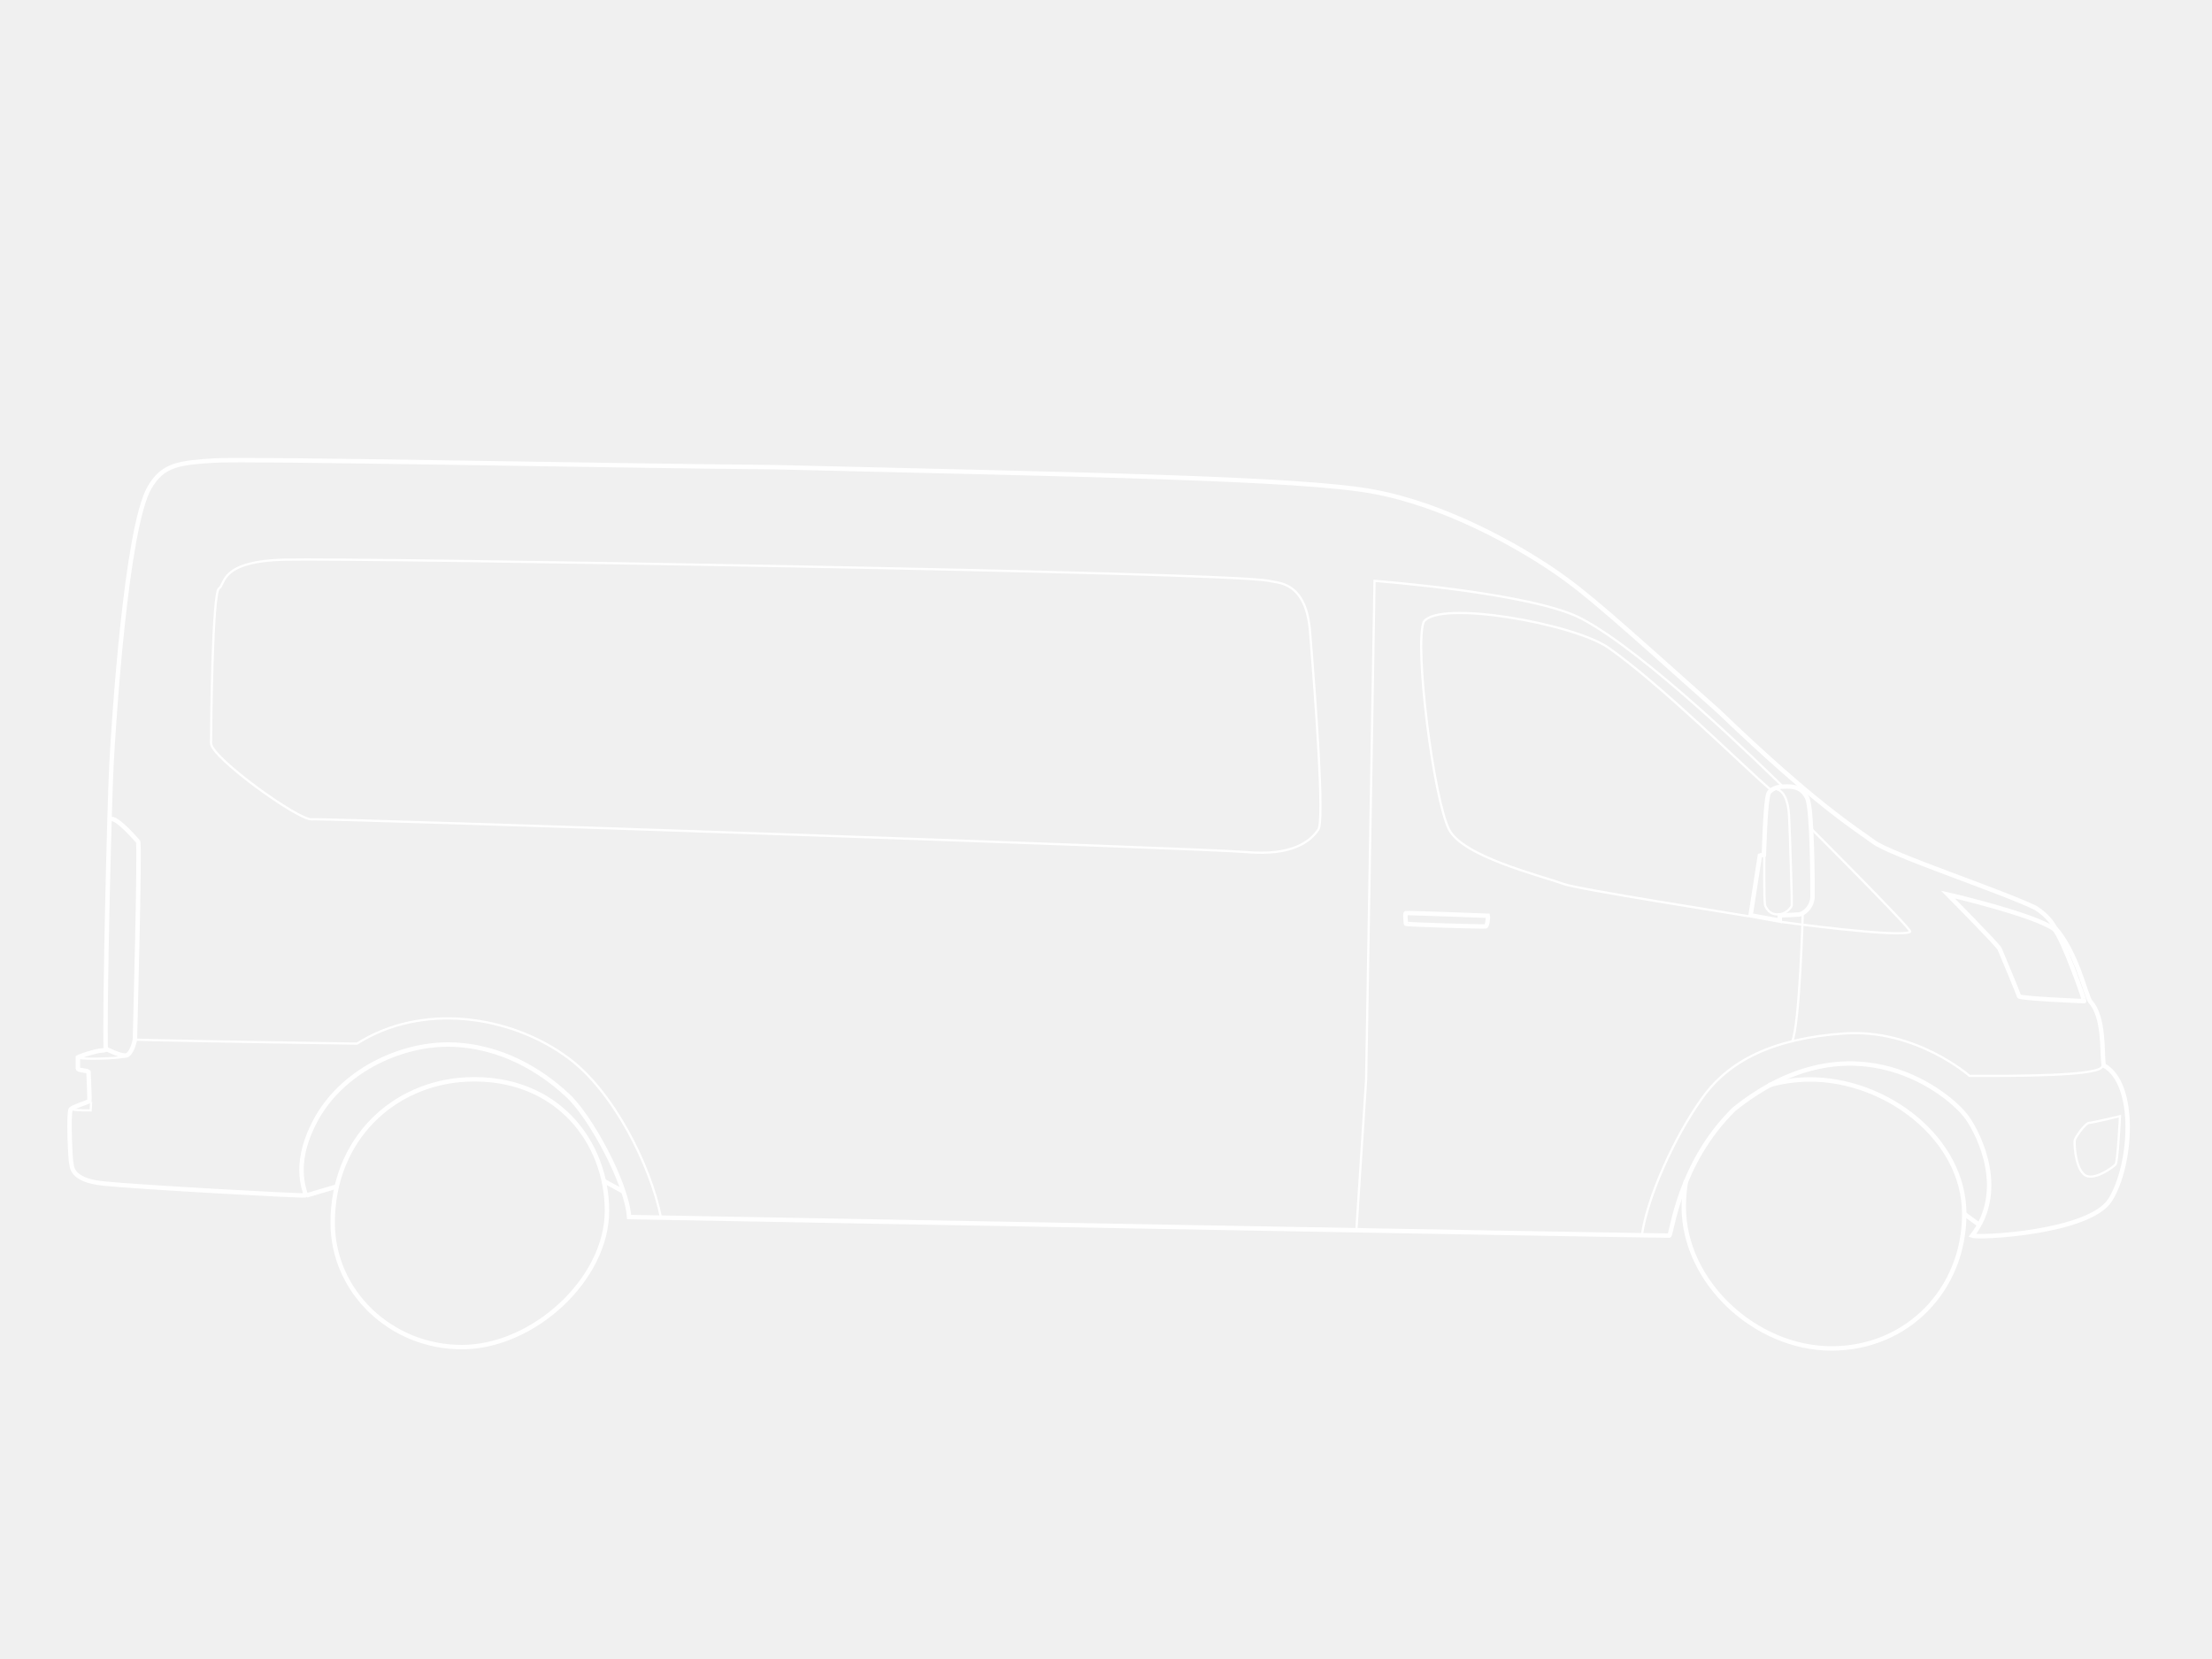
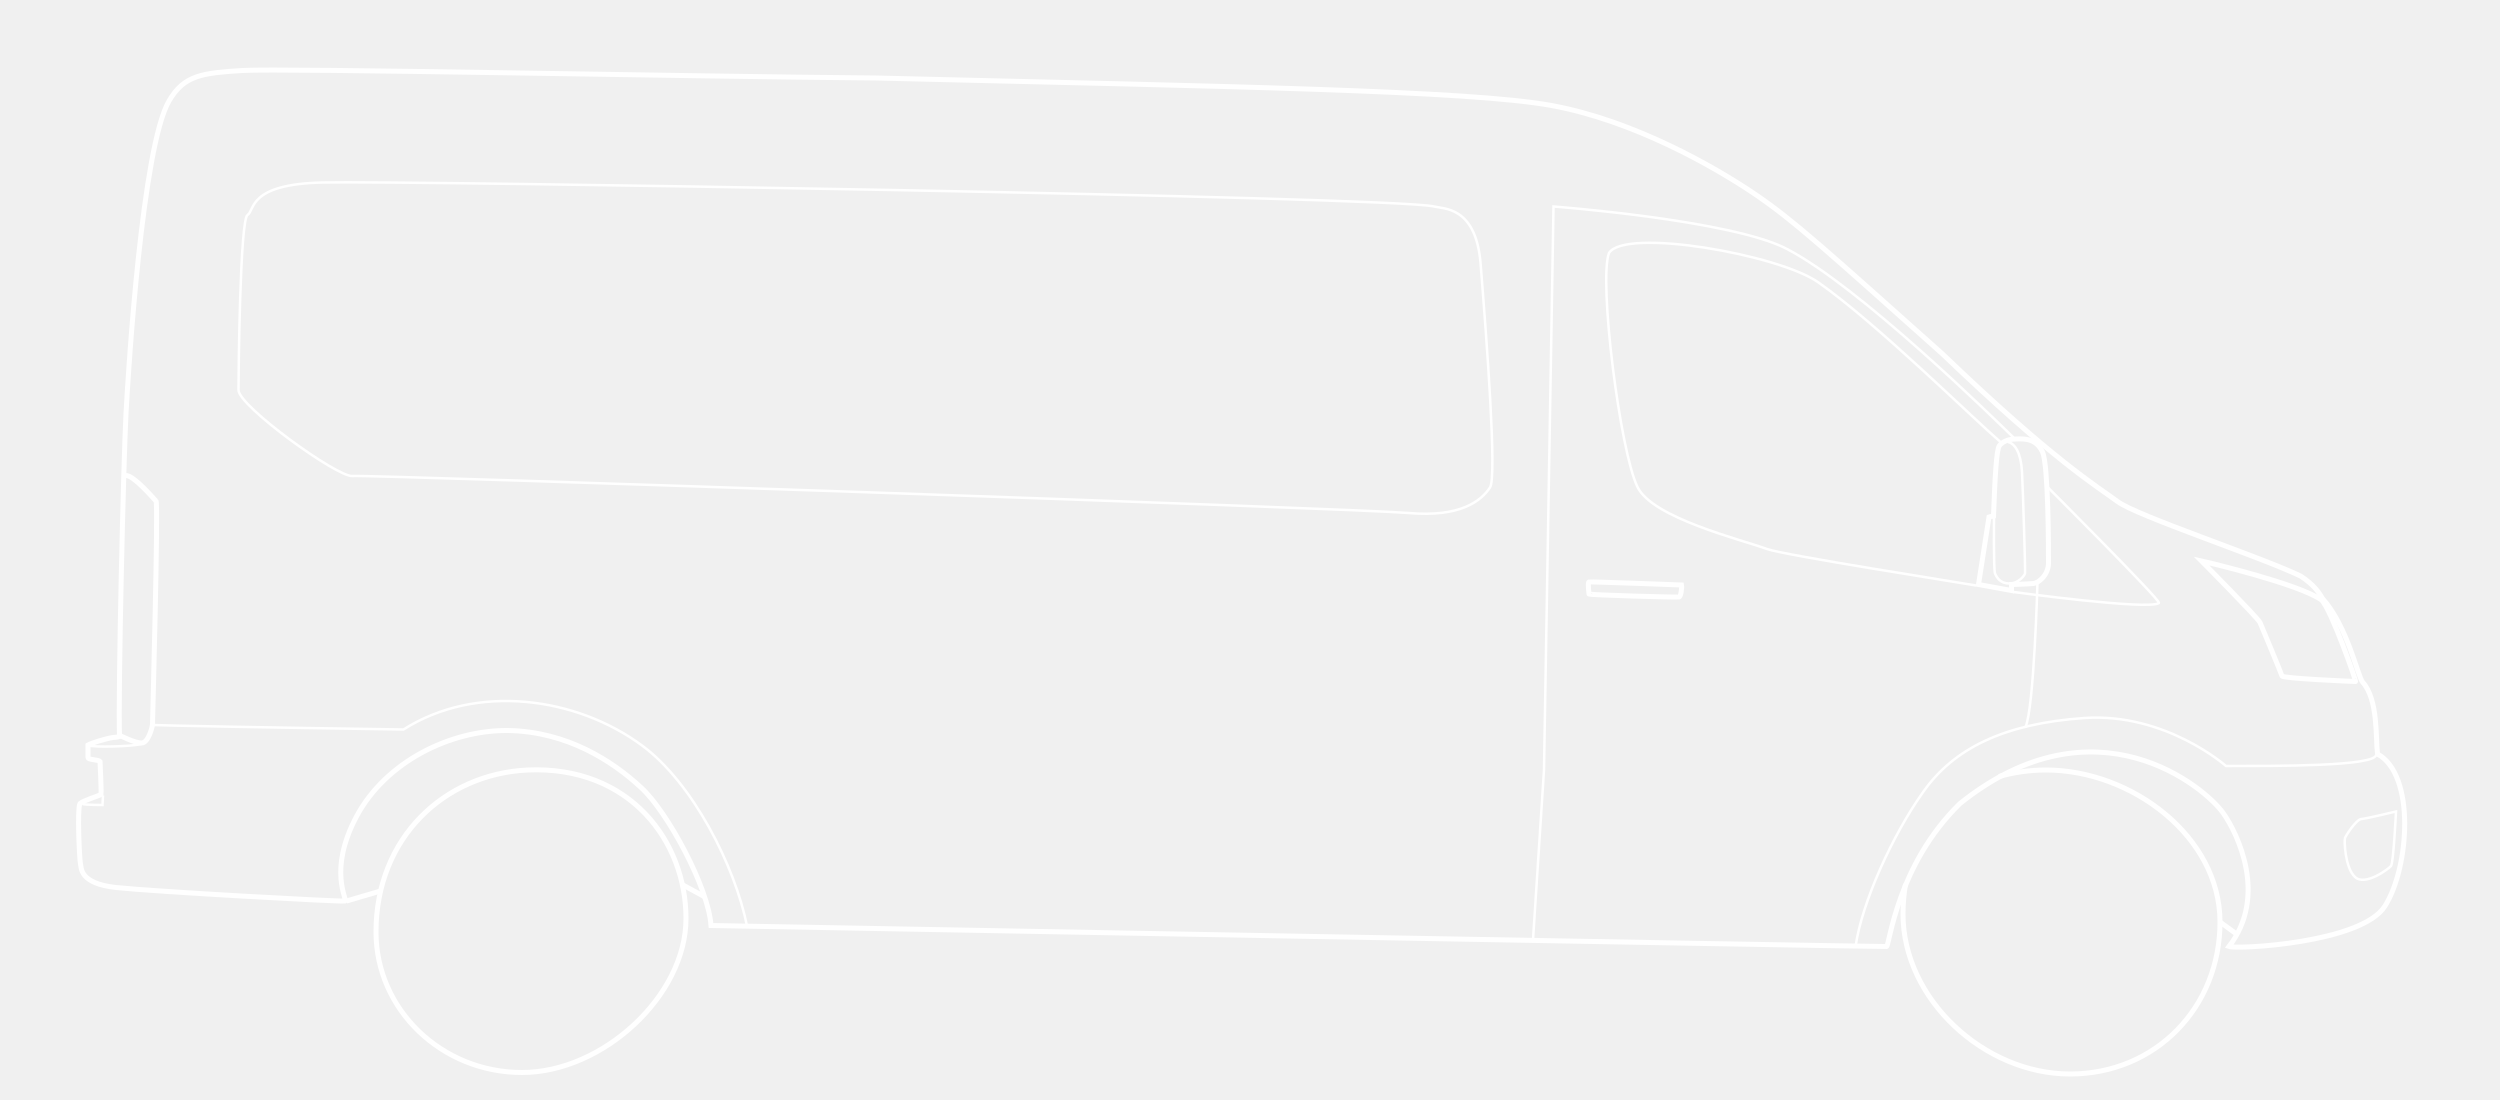
- <svg xmlns="http://www.w3.org/2000/svg" xml:space="preserve" style="enable-background:new 0 0 500 375" viewBox="0 0 500 375">
+ <svg xmlns="http://www.w3.org/2000/svg" xml:space="preserve" style="enable-background:new 0 0 500 375" viewBox="0 90 500 220">
  <style>.ftransit18-G24AdP6r_svg__st2,.ftransit18-G24AdP6r_svg__st3{fill:none;stroke:#fff;stroke-miterlimit:10}.ftransit18-G24AdP6r_svg__st3{stroke-width:.5}</style>
  <g id="ftransit18-G24AdP6r_svg__Calque_2">
    <path d="M75.2 276.4c0 15.5 13.1 28.1 29.2 28.1s32.8-15.3 32.8-30.8-11.3-30.6-31.7-29.7c-16.6.8-30.3 13.5-30.3 32.4zm305.9-9.6c-.3 1.9-.5 3.9-.5 6 0 17.1 16.3 32 33.4 32s30-13.3 30-30.4-17.7-30.4-34.8-30.4c-3.4 0-6.5.5-9.4 1.3" class="ftransit18-G24AdP6r_svg__st2" />
    <path d="M142.2 275.1s234.4 4.3 235.1 4.2c.6-.1 2-16.2 14.7-28.6 27.1-21.7 49.1-3.2 52.7 2 2.8 4 8.9 16.5 1.1 26.6 1.7.6 26.6-.7 31.2-8.1 4.9-7.8 6.1-26.3-1.5-30.4-.4-3.1.2-10.9-3-14.4-1-1.3-3-11.1-8-16.7-.6-1-1.6-2.7-4.4-4.5-8.4-4-32.7-12-36.6-14.9-3.9-2.9-12.7-8.1-35.1-29.6-23-20.5-29.6-26.6-37.6-32-8-5.4-24.1-14.6-40.5-17.6s-64.4-3.8-135.1-5.5c-37.5-.3-118.6-2-126.7-1.5-8 .5-11.7.9-14.7 6.1-5.3 9.1-8.1 53.1-8.6 62.5s-1.6 55.9-1.3 64.6c-.2.1-1 .2-1.3.2-1.4.2-4.3 1.1-5 1.5v2.5c0 .5 2.1.4 2.4.8 0 .3.3 5.7.2 6.6-.5.3-3.5 1.2-4.2 1.8-.6 1-.1 11.4.1 12.1.2.7-.3 3.9 7.1 4.7 7.4.8 45.2 2.9 45.8 2.7s-3.5-6 2.3-16.9c5.8-10.9 18.7-17.3 30.3-17.2 11.8.2 20.9 6.1 26.6 11.4 5.2 4.7 13.5 20 14 27.6z" class="ftransit18-G24AdP6r_svg__st2" />
    <path d="M25.2 185.1c1.6 0 5.5 4.6 6 5.1.5.4-.7 44.1-.7 44.6s-.8 3.8-2.2 3.8-4.3-1.5-4.3-1.5M336.3 207s-18.2-.7-18.5-.6c-.3.1 0 2.3 0 2.4 0 .2 17.6.7 18 .6s.6-1.9.5-2.4zm104-4.8s11.3 11.4 11.7 12.3c.4.9 4.3 10.3 4.4 10.7.1.5 14.5 1.1 14.7 1.1.2 0-4.9-14.5-6.8-16.3-4.5-3.2-22.6-7.5-24-7.8zm-44.6 4.7 6.6 1.2v-1.2s3.6-.1 4.4-.2c1-.1 3-1.7 3-4.1s0-19.6-1.2-22.2c-1.2-2.6-3.4-2.7-5.3-2.6-1.9 0-2.9.8-3.3 1.3-.6.7-.9 6-1.2 14.1-.6.1-.9.2-.9.2l-2.1 13.5z" class="ftransit18-G24AdP6r_svg__st2" />
    <path d="M401.6 178.4c1.4.3 2.6 2.2 2.8 6s.7 19.9.6 20.3c-.1.4-1.3 2-3.1 2s-2.5-1.1-2.9-2c-.3-.9-.2-11.1-.2-11.1m76.4 47.3c.3 2.4-20.2 2.3-30 2.3 0 0-12.1-10.7-28.3-9.6-16.2 1.1-26.2 6.2-32.2 14.7-6.1 8.5-12.4 22.3-13.6 31.1m108.1-27.1s-.5 10.3-1 10.9c-.5.6-5.2 4.1-7.2 2.2-2-1.8-2.2-7.4-2-7.8.1-.4 2.3-3.8 3.3-3.8 1.1-.1 6-1.3 6.9-1.5zm-451-13.5c-1.5.5-9.6.7-10.3.3m2.7 10c0 .3-.1 1.9-.1 1.9s-3.3 0-4-.2m132.9 24.4c-2.4-12-10.9-28.7-21-36.1-13.1-9.7-33.1-12.5-47.7-3.2-27.9-.4-48.2-.8-50.2-.9" class="ftransit18-G24AdP6r_svg__st3" />
    <path d="m306.6 278 2.2-34 1.9-112.7s35.7 2.7 46.7 8.5c14.6 7.6 41.4 33.9 45.5 37.9m6.7 9.8s22.5 22.5 22.2 23.1c-2 1.5-29.1-2.2-29.1-2.2" class="ftransit18-G24AdP6r_svg__st3" />
    <path d="M407.5 206.4s-.7 25.3-2.4 29m-9.9-28.3c-2.7-.5-38.6-6.1-41.8-7.3-5.2-1.9-22.9-6.2-25.9-12.4-3.5-7.1-7.8-41.3-5.7-46.8 3.2-5.1 34 .3 41.9 5.9 11.8 8.3 30.7 27 36.4 31.9m-113.3-47.1c2 .5 8.3 0 9.3 11.2 1.3 16.3 3.3 42.9 1.9 45-1.8 2.7-5.9 6-16.3 5.1s-208.2-7.7-211.2-7.4c-3 .3-22.8-14-22.8-17.2s.3-34.1 1.8-35c1.5-.9 0-6.2 15.1-6.5 15.1-.4 214.1 2.8 222.2 4.8z" class="ftransit18-G24AdP6r_svg__st3" />
    <path d="m447.3 276.8-3.3-2.4m-303-5-4.6-2.5m-60.3 1.3-6.8 2" class="ftransit18-G24AdP6r_svg__st2" />
  </g>
</svg>
